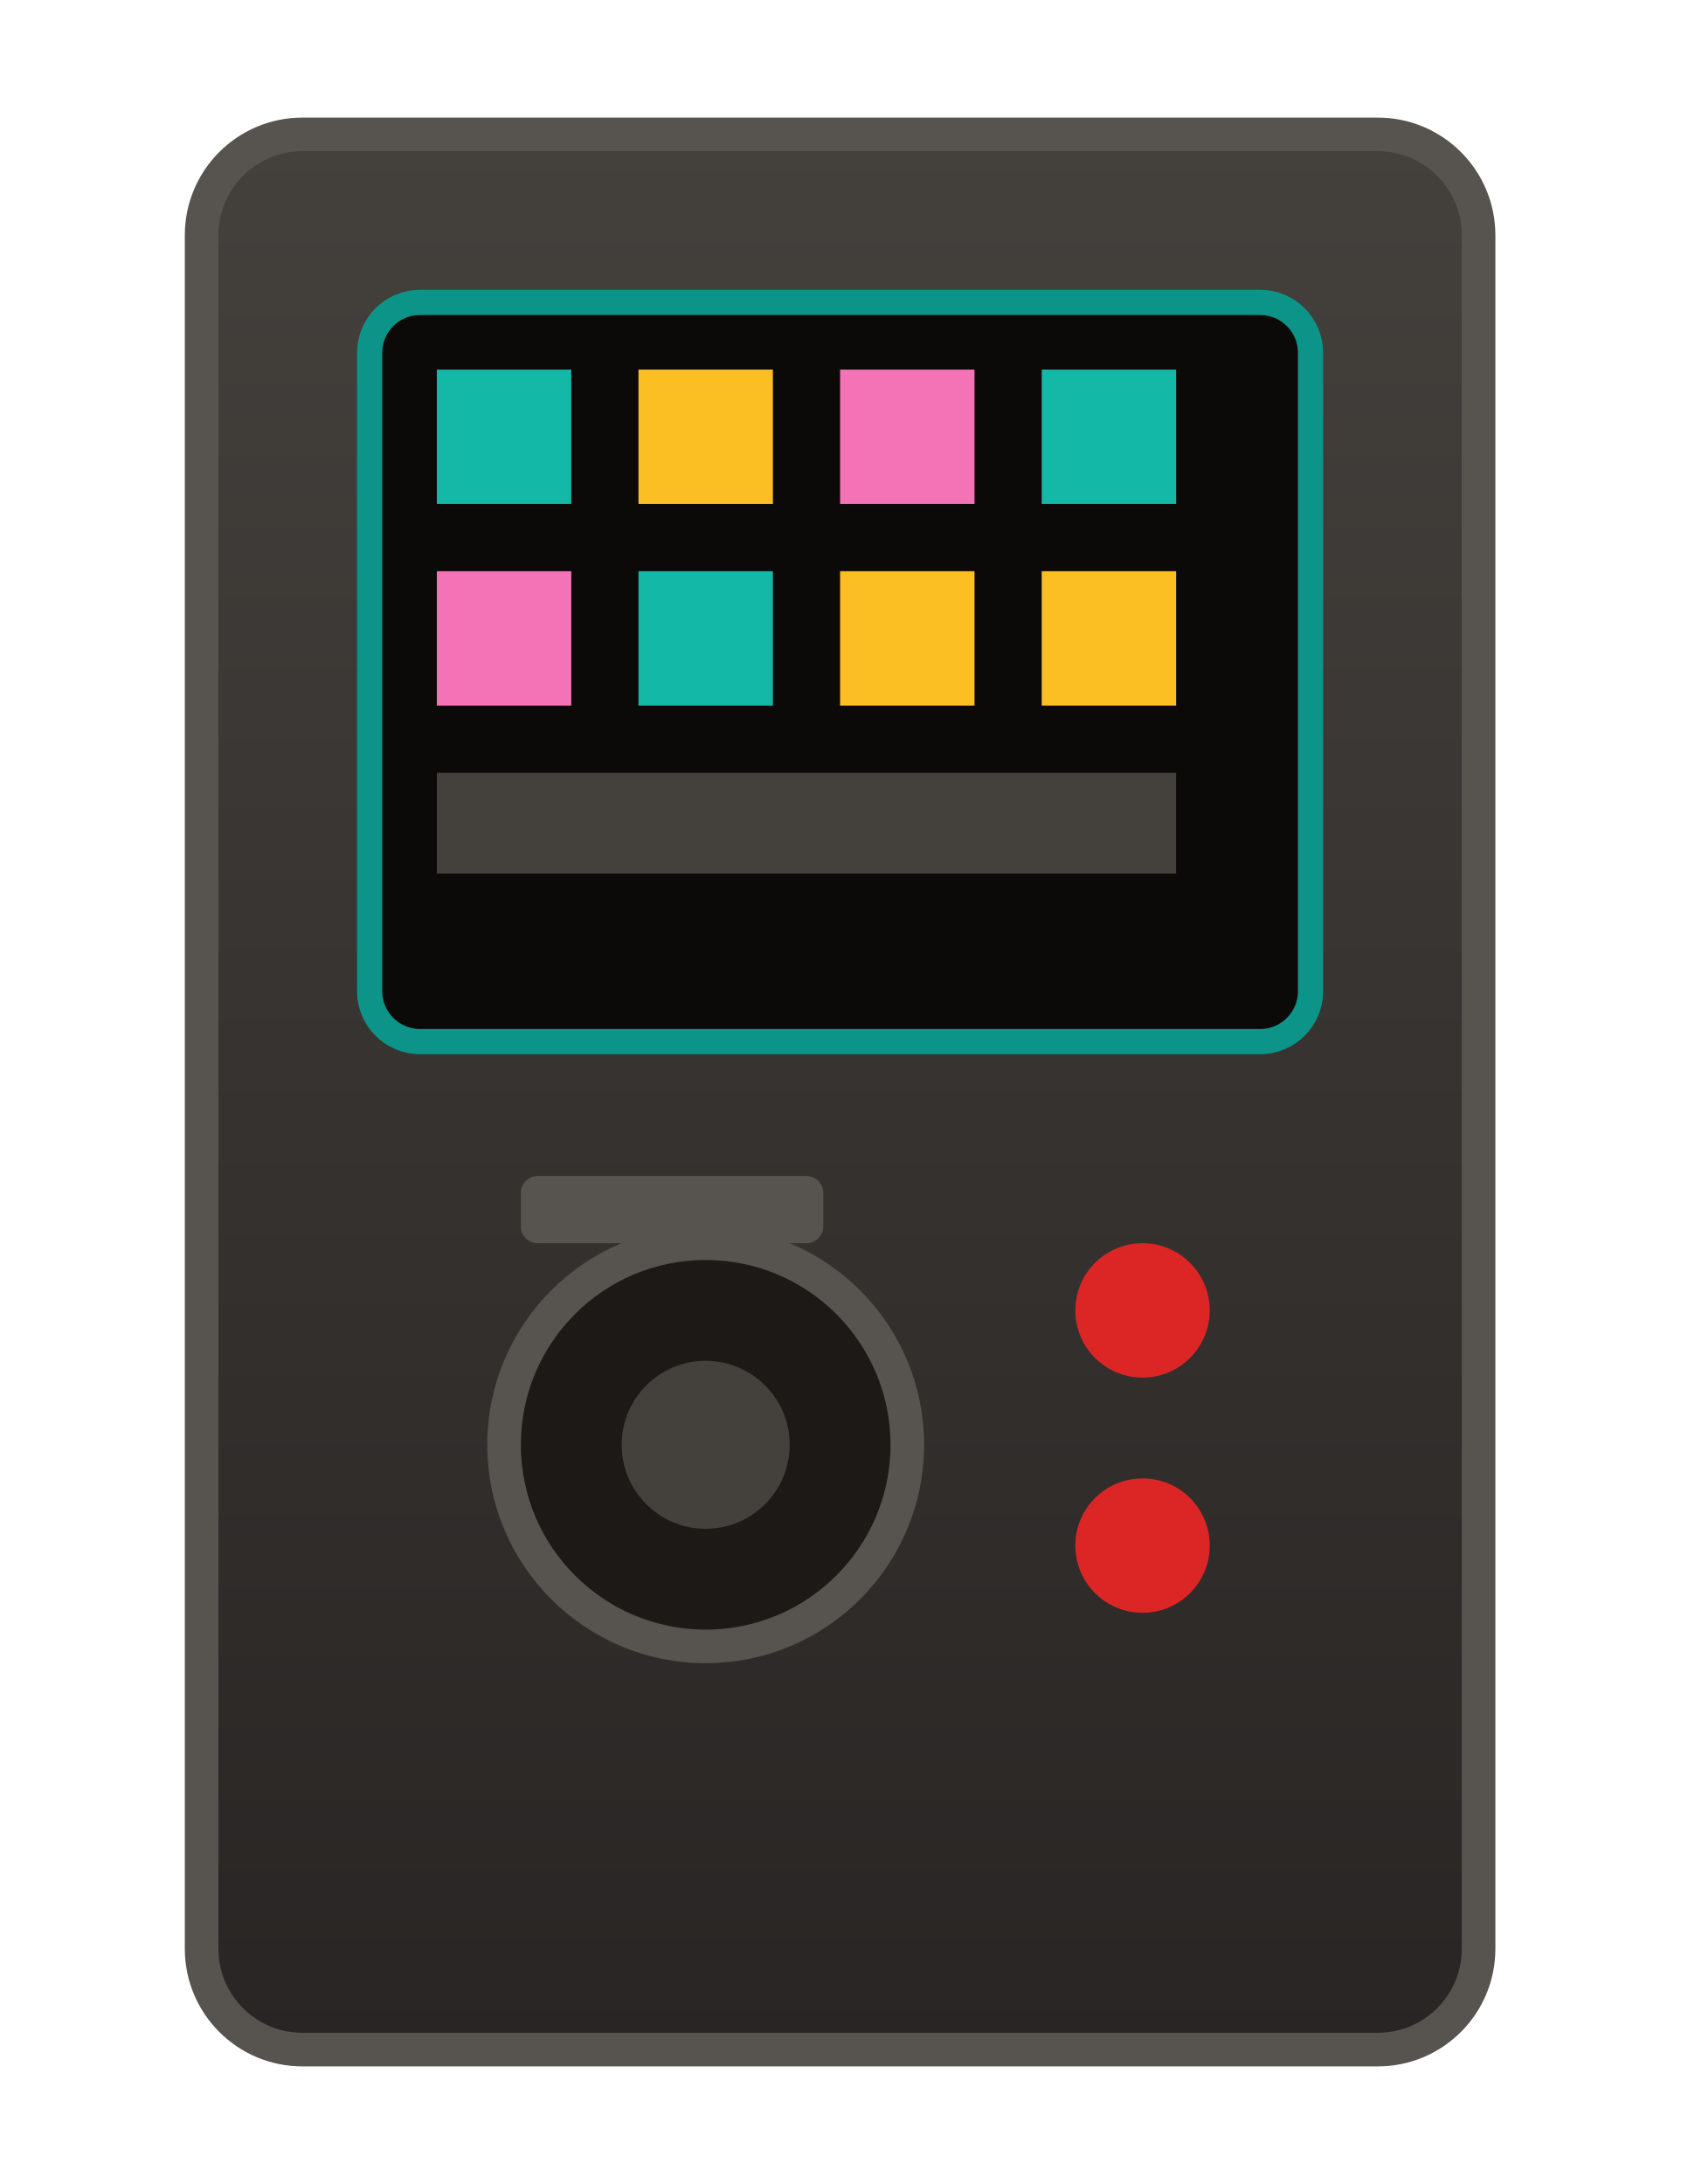
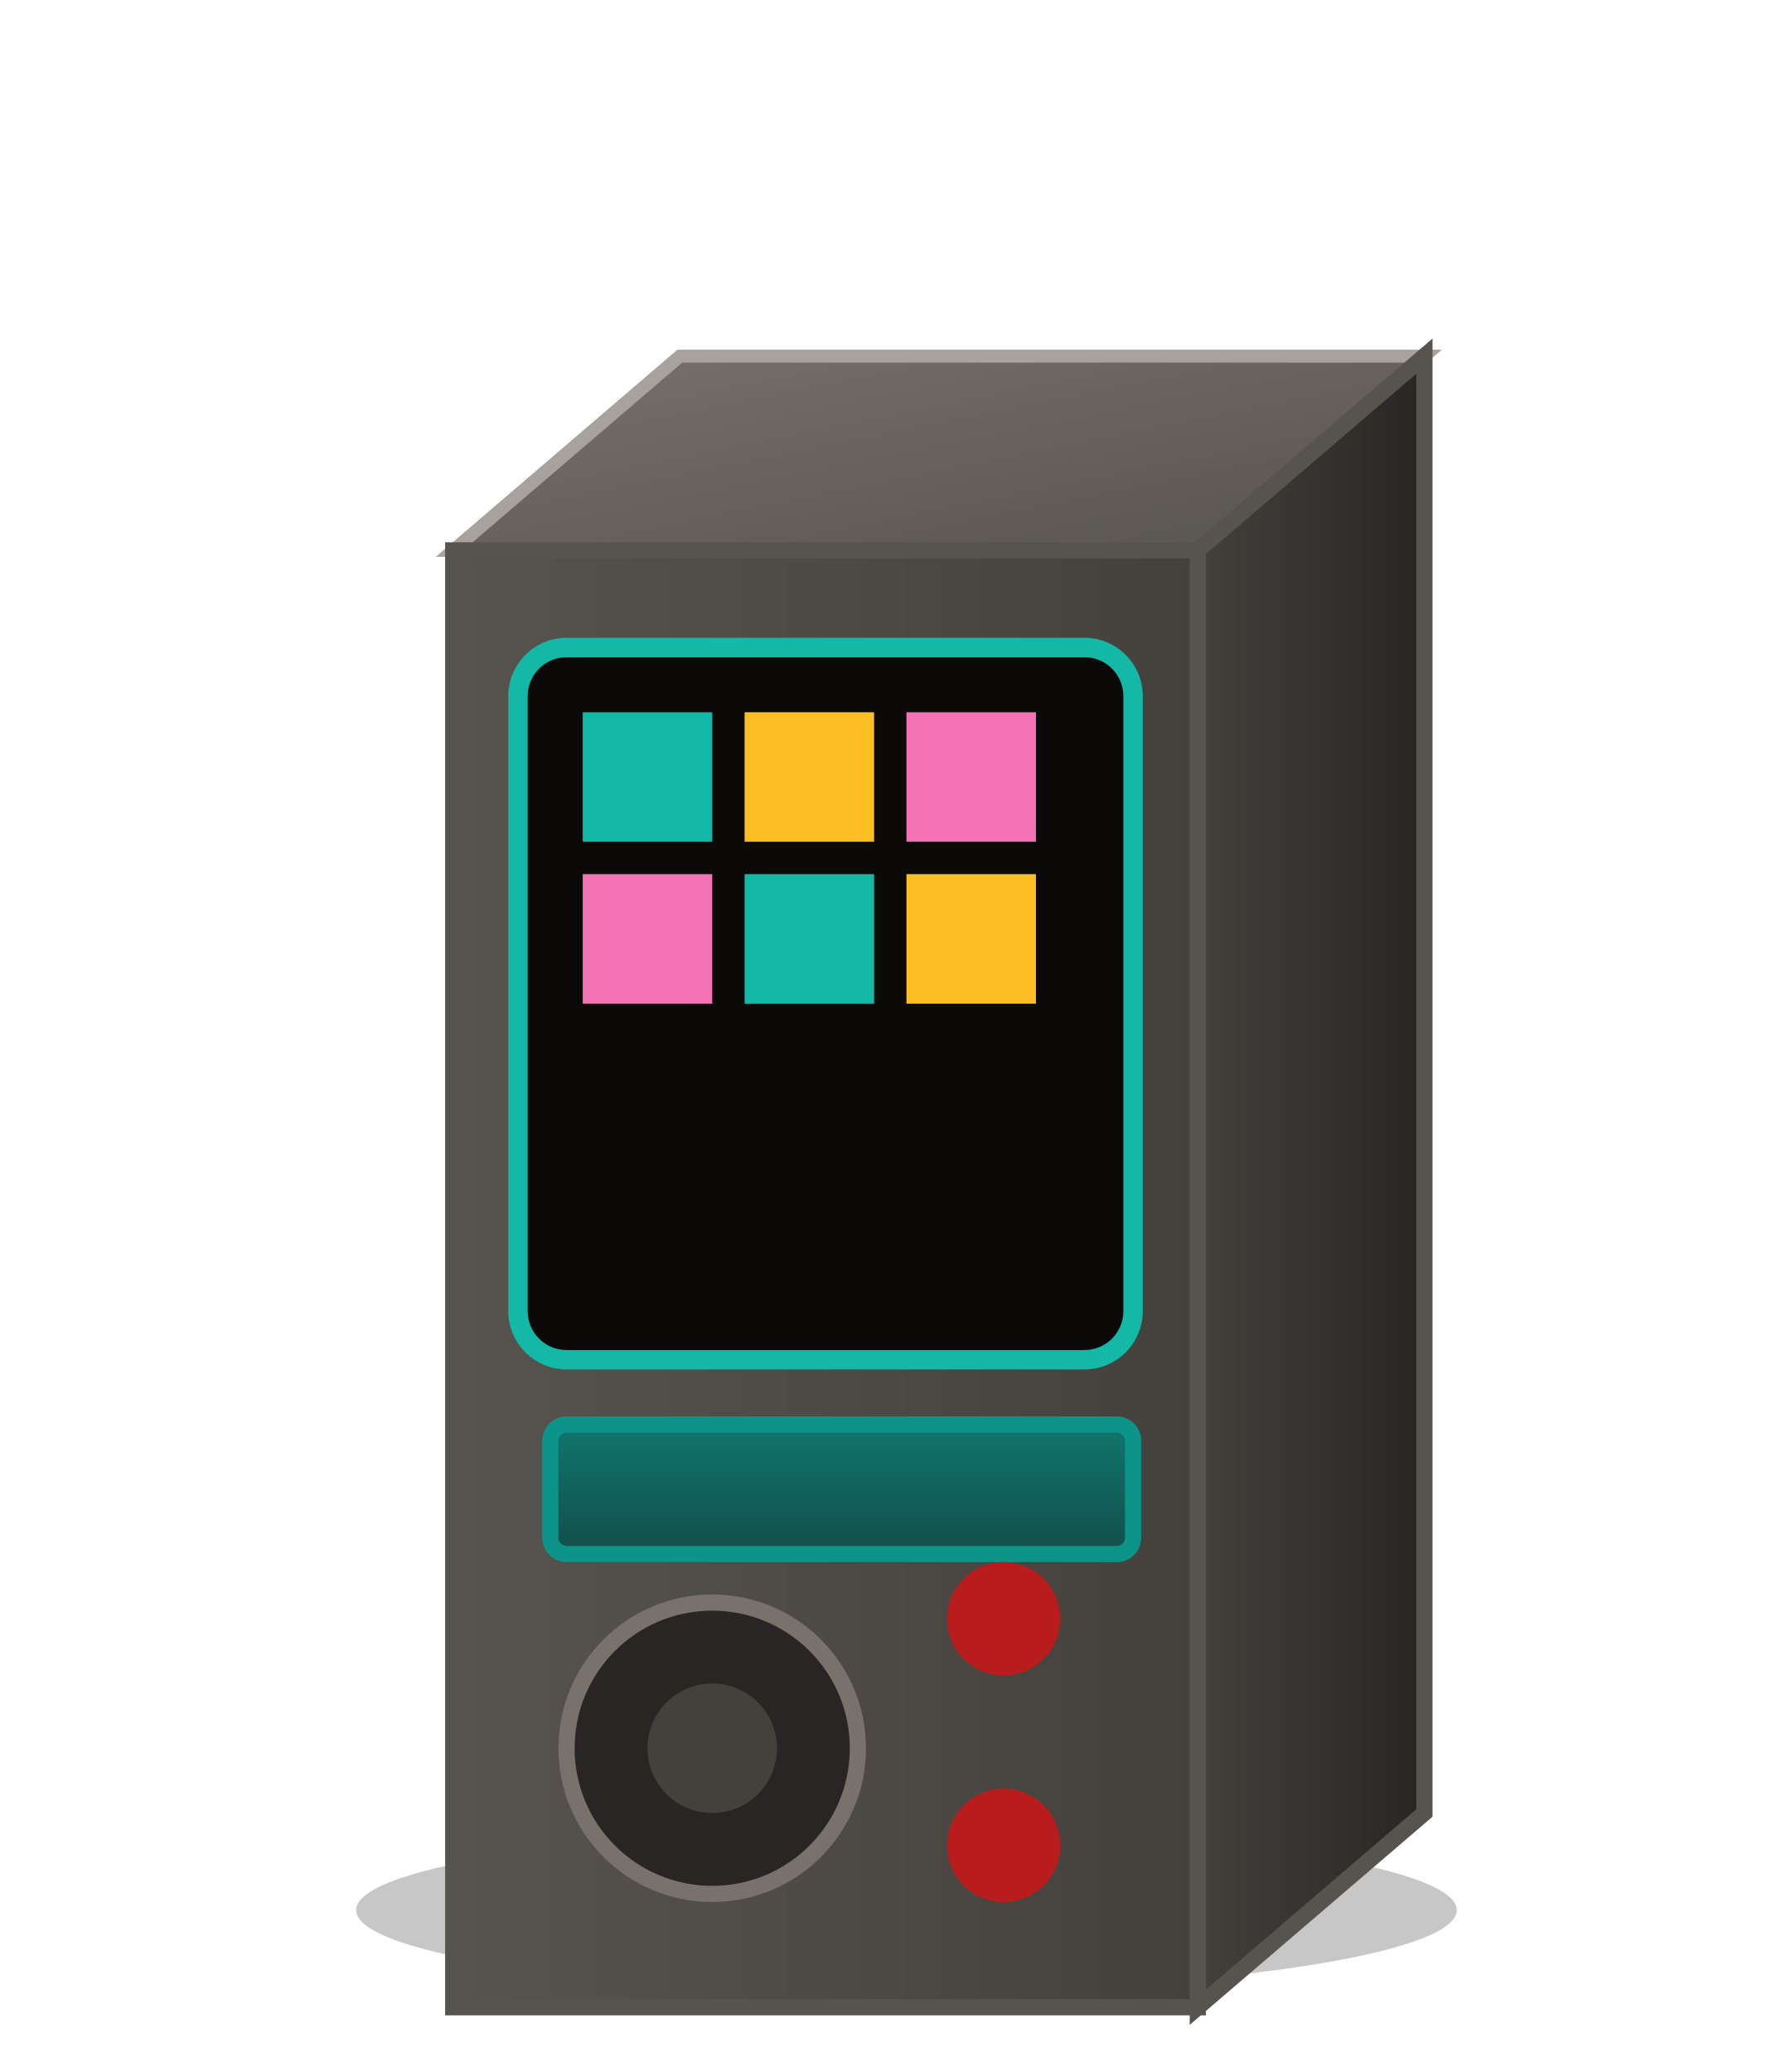
- <svg xmlns="http://www.w3.org/2000/svg" viewBox="0 0 100 130" fill="none">
+ <svg xmlns="http://www.w3.org/2000/svg" viewBox="0 0 110 128" fill="none">
  <defs>
-     <linearGradient id="pp-body" x1="0%" y1="0%" x2="0%" y2="100%">
+     <linearGradient id="pp-top" x1="0%" y1="0%" x2="100%" y2="100%">
+       <stop offset="0%" style="stop-color:#78716c" />
+       <stop offset="100%" style="stop-color:#57534e" />
+     </linearGradient>
+     <linearGradient id="pp-front" x1="0%" y1="0%" x2="100%" y2="0%">
+       <stop offset="0%" style="stop-color:#57534e" />
+       <stop offset="100%" style="stop-color:#44403c" />
+     </linearGradient>
+     <linearGradient id="pp-right" x1="0%" y1="0%" x2="100%" y2="0%">
      <stop offset="0%" style="stop-color:#44403c" />
      <stop offset="100%" style="stop-color:#292524" />
    </linearGradient>
+     <linearGradient id="pp-marq" x1="0%" y1="0%" x2="0%" y2="100%">
+       <stop offset="0%" style="stop-color:#0f766e" />
+       <stop offset="100%" style="stop-color:#134e4a" />
+     </linearGradient>
  </defs>
-   <rect x="12" y="8" width="76" height="114" rx="6" fill="url(#pp-body)" stroke="#57534e" stroke-width="2" />
-   <rect x="22" y="18" width="56" height="44" rx="3" fill="#0c0a09" stroke="#0d9488" stroke-width="1.5" />
-   <rect x="26" y="22" width="8" height="8" fill="#14b8a6" />
-   <rect x="38" y="22" width="8" height="8" fill="#fbbf24" />
-   <rect x="50" y="22" width="8" height="8" fill="#f472b6" />
-   <rect x="62" y="22" width="8" height="8" fill="#14b8a6" />
-   <rect x="26" y="34" width="8" height="8" fill="#f472b6" />
-   <rect x="38" y="34" width="8" height="8" fill="#14b8a6" />
-   <rect x="50" y="34" width="8" height="8" fill="#fbbf24" />
-   <rect x="62" y="34" width="8" height="8" fill="#fbbf24" />
-   <rect x="26" y="46" width="44" height="6" fill="#44403c" />
-   <circle cx="42" cy="86" r="12" fill="#1c1917" stroke="#57534e" stroke-width="2" />
-   <circle cx="42" cy="86" r="5" fill="#44403c" />
-   <circle cx="68" cy="78" r="4" fill="#dc2626" />
-   <circle cx="68" cy="92" r="4" fill="#dc2626" />
-   <rect x="31" y="70" width="18" height="4" rx="1" fill="#57534e" />
+   <ellipse cx="56" cy="118" rx="34" ry="5" fill="#000" opacity="0.22" />
+   <path d="M28 34 L74 34 L88 22 L42 22 Z" fill="url(#pp-top)" stroke="#a8a29e" stroke-width="0.8" />
+   <path d="M74 34 L88 22 L88 112 L74 124 Z" fill="url(#pp-right)" stroke="#57534e" stroke-width="1" />
+   <path d="M28 34 L74 34 L74 124 L28 124 Z" fill="url(#pp-front)" stroke="#57534e" stroke-width="1" />
+   <rect x="32" y="40" width="38" height="44" rx="3" fill="#0c0a09" stroke="#14b8a6" stroke-width="1.2" />
+   <rect x="36" y="44" width="8" height="8" fill="#14b8a6" />
+   <rect x="46" y="44" width="8" height="8" fill="#fbbf24" />
+   <rect x="56" y="44" width="8" height="8" fill="#f472b6" />
+   <rect x="36" y="54" width="8" height="8" fill="#f472b6" />
+   <rect x="46" y="54" width="8" height="8" fill="#14b8a6" />
+   <rect x="56" y="54" width="8" height="8" fill="#fbbf24" />
+   <rect x="34" y="88" width="36" height="8" rx="1" fill="url(#pp-marq)" stroke="#0d9488" />
+   <ellipse cx="44" cy="108" rx="9" ry="9" fill="#292524" stroke="#78716c" />
+   <circle cx="44" cy="108" r="4" fill="#44403c" />
+   <circle cx="62" cy="100" r="3.5" fill="#b91c1c" />
+   <circle cx="62" cy="114" r="3.5" fill="#b91c1c" />
</svg>
